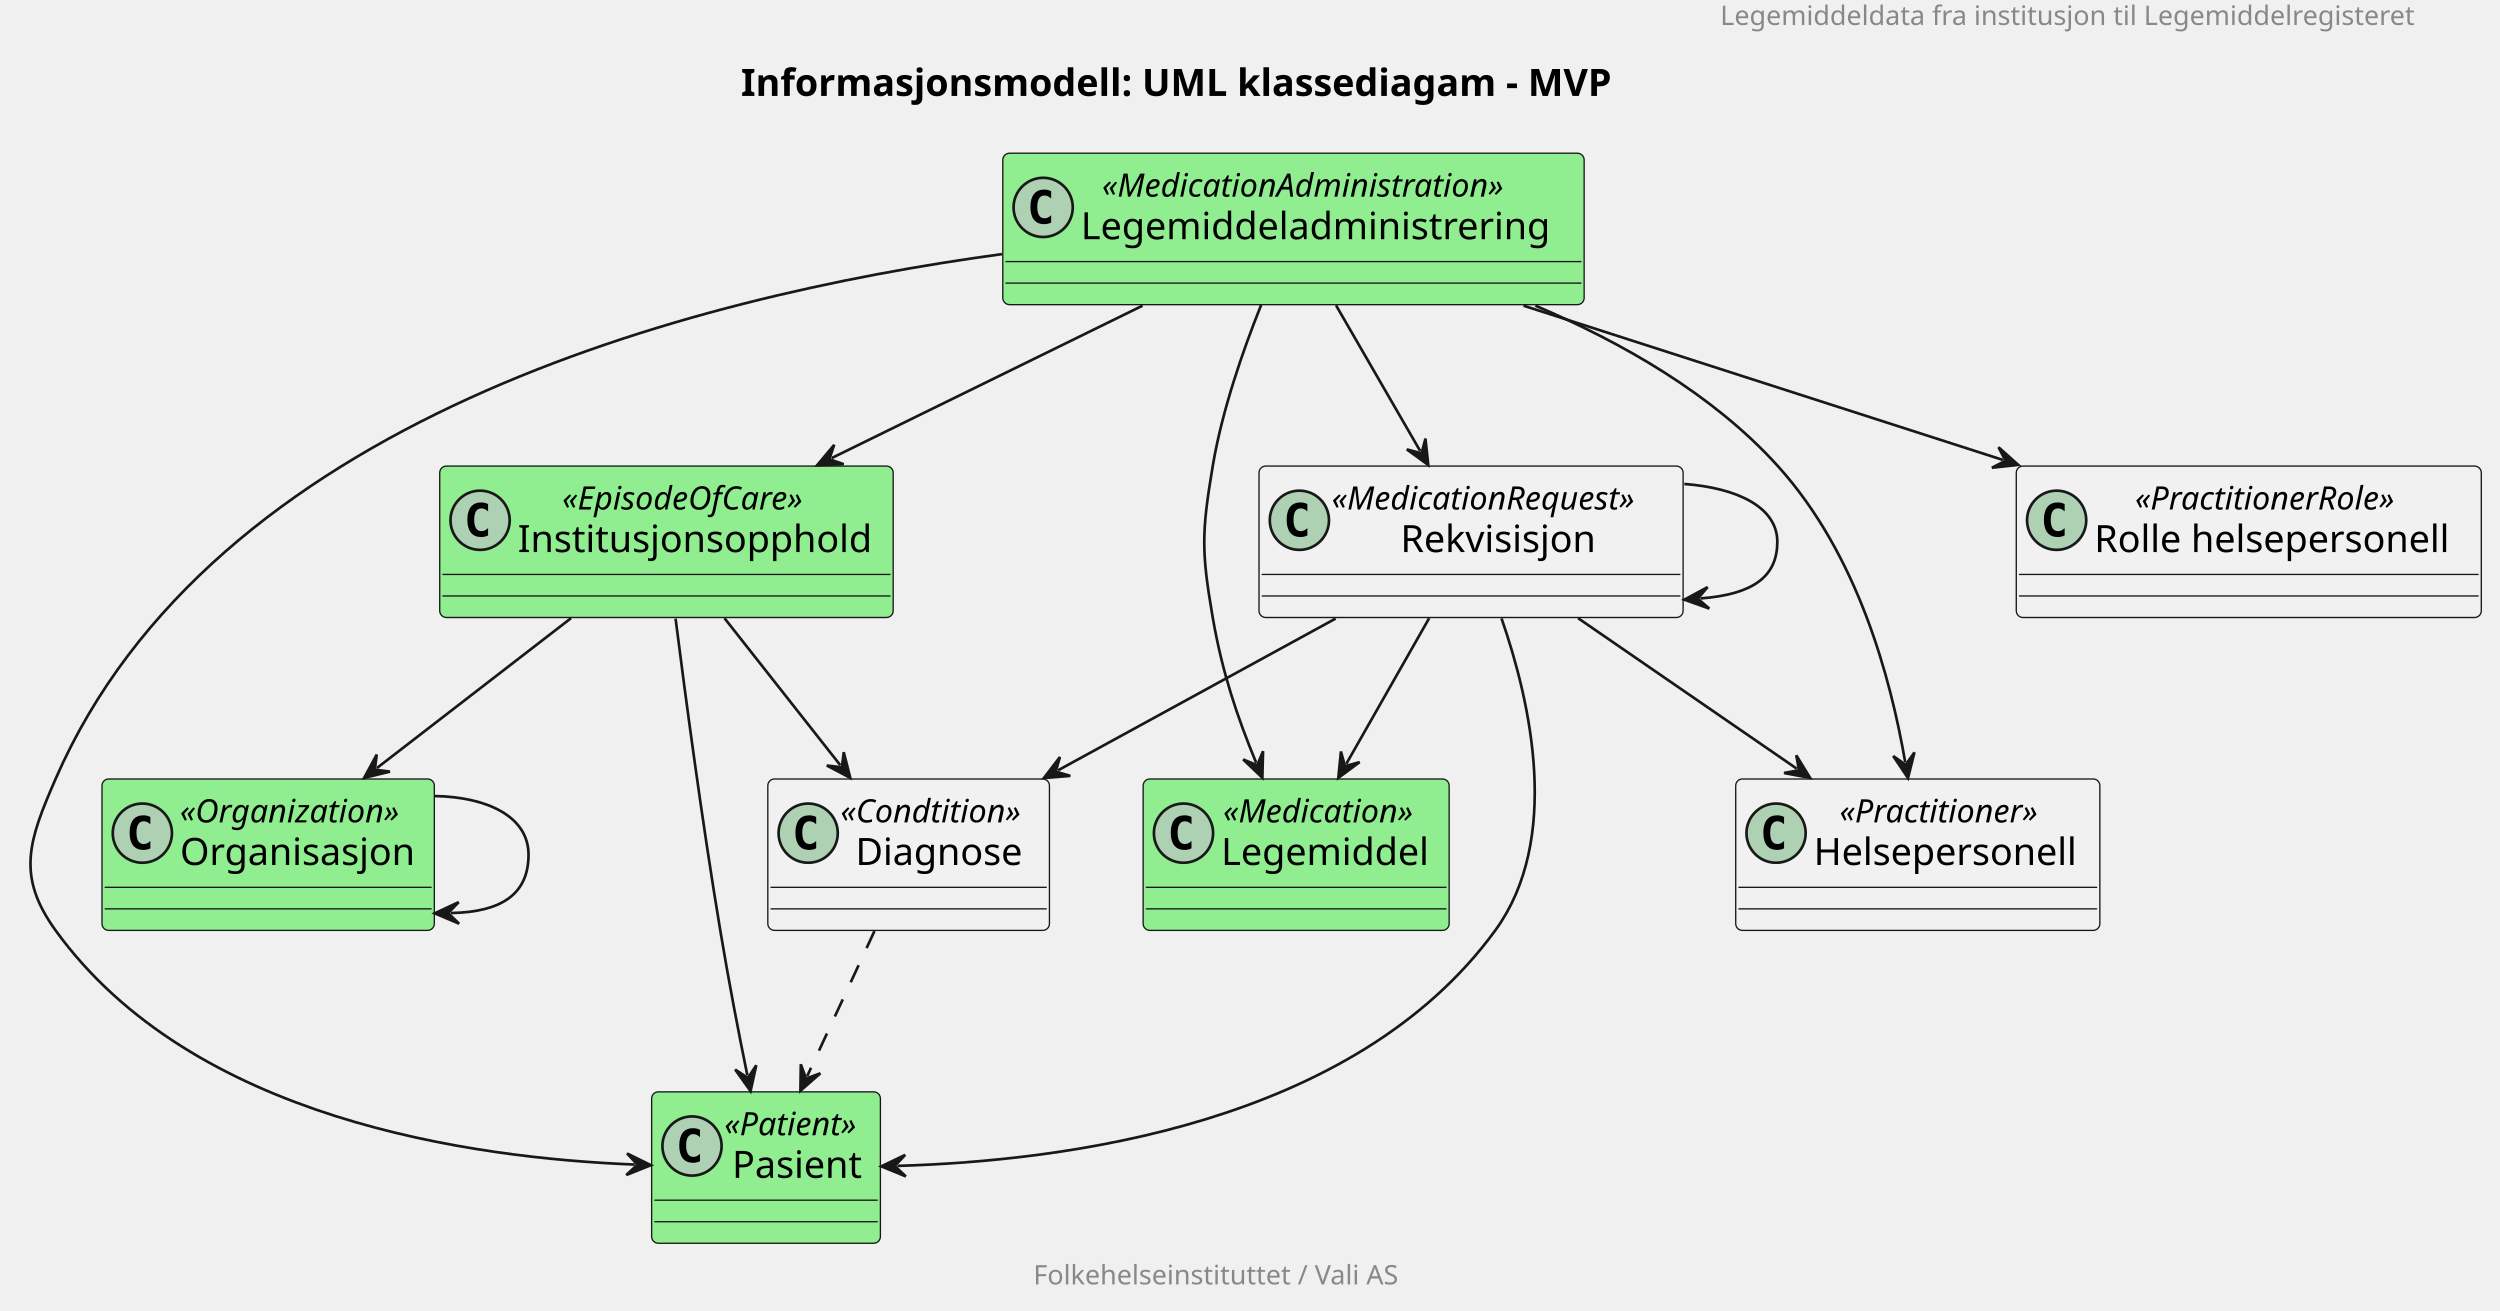
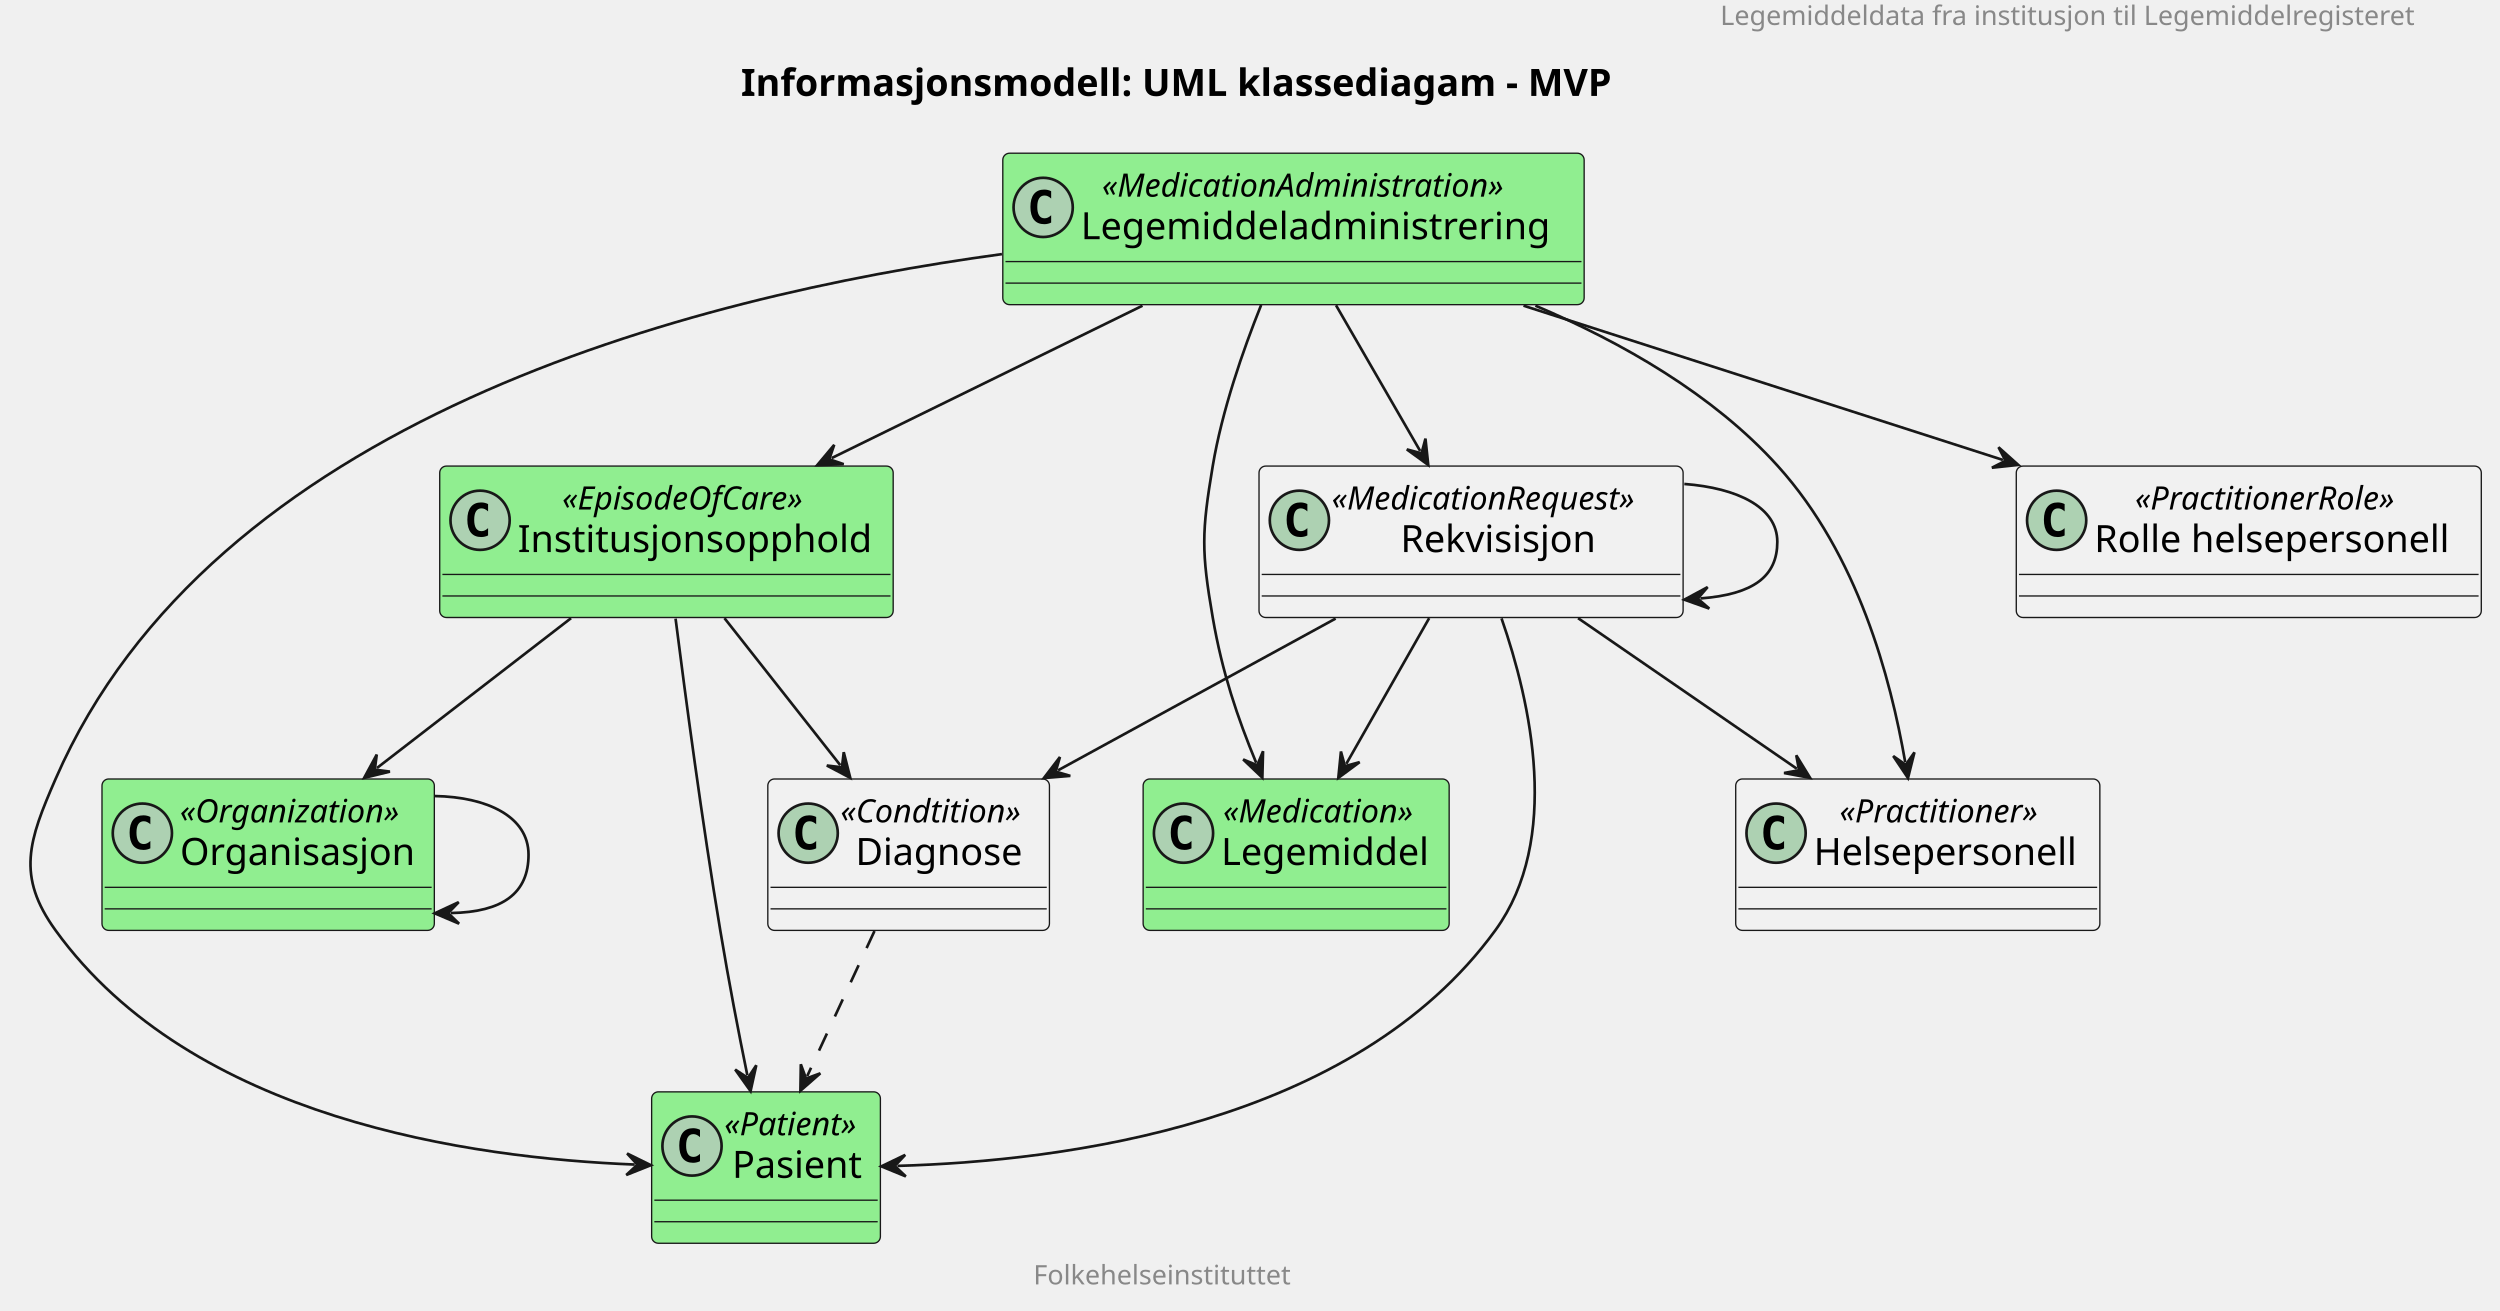
<svg xmlns="http://www.w3.org/2000/svg" contentStyleType="text/css" data-diagram-type="CLASS" height="487px" preserveAspectRatio="none" style="width:929px;height:487px;background:#FFFFFF;" version="1.1" viewBox="0 0 929 487" width="929px" zoomAndPan="magnify">
  <defs />
  <g>
    <text fill="#888888" font-family="sans-serif" font-size="10" lengthAdjust="spacing" textLength="275.801" x="639.249" y="9.282">Legemiddeldata fra institusjon til Legemiddelregisteret</text>
    <text fill="#000000" font-family="sans-serif" font-size="14" font-weight="bold" lengthAdjust="spacing" textLength="364.39" x="275.33" y="35.636">Informasjonsmodell: UML klassediagam - MVP</text>
    <g id="elem_Pasient">
      <rect codeLine="5" fill="#90EE90" height="56.266" id="Pasient" rx="2.5" ry="2.5" style="stroke:#181818;stroke-width:0.5;" width="85.006" x="242.15" y="405.728" />
      <ellipse cx="257.15" cy="425.86" fill="#ADD1B2" rx="11" ry="11" style="stroke:#181818;stroke-width:1;" />
      <path d="M260.119,431.501 Q259.541,431.798 258.9,431.938 Q258.259,432.095 257.556,432.095 Q255.056,432.095 253.728,430.454 Q252.416,428.798 252.416,425.673 Q252.416,422.548 253.728,420.892 Q255.056,419.235 257.556,419.235 Q258.259,419.235 258.9,419.392 Q259.556,419.548 260.119,419.845 L260.119,422.563 Q259.494,421.985 258.9,421.72 Q258.306,421.438 257.681,421.438 Q256.337,421.438 255.65,422.517 Q254.963,423.579 254.963,425.673 Q254.963,427.767 255.65,428.845 Q256.337,429.907 257.681,429.907 Q258.306,429.907 258.9,429.642 Q259.494,429.36 260.119,428.782 L260.119,431.501 Z " fill="#000000" />
      <text fill="#000000" font-family="sans-serif" font-size="12" font-style="italic" lengthAdjust="spacing" textLength="57.006" x="269.15" y="421.866">«Patient»</text>
      <text fill="#000000" font-family="sans-serif" font-size="14" lengthAdjust="spacing" textLength="51.181" x="272.063" y="437.691">Pasient</text>
      <line style="stroke:#181818;stroke-width:0.5;" x1="243.15" x2="326.156" y1="445.993" y2="445.993" />
      <line style="stroke:#181818;stroke-width:0.5;" x1="243.15" x2="326.156" y1="453.993" y2="453.993" />
    </g>
    <g id="elem_Legemiddeladministrering">
      <rect codeLine="8" fill="#90EE90" height="56.266" id="Legemiddeladministrering" rx="2.5" ry="2.5" style="stroke:#181818;stroke-width:0.5;" width="216.03" x="372.64" y="56.938" />
      <ellipse cx="387.64" cy="77.07" fill="#ADD1B2" rx="11" ry="11" style="stroke:#181818;stroke-width:1;" />
      <path d="M390.609,82.711 Q390.031,83.008 389.39,83.148 Q388.749,83.305 388.046,83.305 Q385.546,83.305 384.218,81.664 Q382.906,80.008 382.906,76.883 Q382.906,73.758 384.218,72.102 Q385.546,70.445 388.046,70.445 Q388.749,70.445 389.39,70.602 Q390.046,70.758 390.609,71.055 L390.609,73.773 Q389.984,73.195 389.39,72.93 Q388.796,72.648 388.171,72.648 Q386.827,72.648 386.14,73.727 Q385.452,74.789 385.452,76.883 Q385.452,78.977 386.14,80.055 Q386.827,81.117 388.171,81.117 Q388.796,81.117 389.39,80.852 Q389.984,80.57 390.609,79.992 L390.609,82.711 Z " fill="#000000" />
      <text fill="#000000" font-family="sans-serif" font-size="12" font-style="italic" lengthAdjust="spacing" textLength="168.328" x="409.491" y="73.076">«MedicationAdministration»</text>
      <text fill="#000000" font-family="sans-serif" font-size="14" lengthAdjust="spacing" textLength="184.03" x="401.64" y="88.901">Legemiddeladministrering</text>
      <line style="stroke:#181818;stroke-width:0.5;" x1="373.64" x2="587.67" y1="97.203" y2="97.203" />
      <line style="stroke:#181818;stroke-width:0.5;" x1="373.64" x2="587.67" y1="105.203" y2="105.203" />
    </g>
    <g id="elem_Legemiddel">
      <rect codeLine="18" fill="#90EE90" height="56.266" id="Legemiddel" rx="2.5" ry="2.5" style="stroke:#181818;stroke-width:0.5;" width="113.717" x="424.79" y="289.467" />
      <ellipse cx="439.79" cy="309.6" fill="#ADD1B2" rx="11" ry="11" style="stroke:#181818;stroke-width:1;" />
      <path d="M442.759,315.241 Q442.181,315.538 441.54,315.678 Q440.899,315.835 440.196,315.835 Q437.696,315.835 436.368,314.194 Q435.056,312.538 435.056,309.413 Q435.056,306.288 436.368,304.632 Q437.696,302.975 440.196,302.975 Q440.899,302.975 441.54,303.132 Q442.196,303.288 442.759,303.585 L442.759,306.303 Q442.134,305.725 441.54,305.46 Q440.946,305.178 440.321,305.178 Q438.978,305.178 438.29,306.257 Q437.603,307.319 437.603,309.413 Q437.603,311.507 438.29,312.585 Q438.978,313.647 440.321,313.647 Q440.946,313.647 441.54,313.382 Q442.134,313.1 442.759,312.522 L442.759,315.241 Z " fill="#000000" />
      <text fill="#000000" font-family="sans-serif" font-size="12" font-style="italic" lengthAdjust="spacing" textLength="80.309" x="454.494" y="305.606">«Medication»</text>
      <text fill="#000000" font-family="sans-serif" font-size="14" lengthAdjust="spacing" textLength="81.717" x="453.79" y="321.431">Legemiddel</text>
      <line style="stroke:#181818;stroke-width:0.5;" x1="425.79" x2="537.507" y1="329.733" y2="329.733" />
      <line style="stroke:#181818;stroke-width:0.5;" x1="425.79" x2="537.507" y1="337.733" y2="337.733" />
    </g>
    <g id="elem_Helsepersonell">
      <rect codeLine="21" fill="#F1F1F1" height="56.266" id="Helsepersonell" rx="2.5" ry="2.5" style="stroke:#181818;stroke-width:0.5;" width="135.318" x="644.99" y="289.467" />
      <ellipse cx="659.99" cy="309.6" fill="#ADD1B2" rx="11" ry="11" style="stroke:#181818;stroke-width:1;" />
      <path d="M662.959,315.241 Q662.381,315.538 661.74,315.678 Q661.099,315.835 660.396,315.835 Q657.896,315.835 656.568,314.194 Q655.256,312.538 655.256,309.413 Q655.256,306.288 656.568,304.632 Q657.896,302.975 660.396,302.975 Q661.099,302.975 661.74,303.132 Q662.396,303.288 662.959,303.585 L662.959,306.303 Q662.334,305.725 661.74,305.46 Q661.146,305.178 660.521,305.178 Q659.178,305.178 658.49,306.257 Q657.803,307.319 657.803,309.413 Q657.803,311.507 658.49,312.585 Q659.178,313.647 660.521,313.647 Q661.146,313.647 661.74,313.382 Q662.334,313.1 662.959,312.522 L662.959,315.241 Z " fill="#000000" />
      <text fill="#000000" font-family="sans-serif" font-size="12" font-style="italic" lengthAdjust="spacing" textLength="84.147" x="683.576" y="305.606">«Practitioner»</text>
      <text fill="#000000" font-family="sans-serif" font-size="14" lengthAdjust="spacing" textLength="103.318" x="673.99" y="321.431">Helsepersonell</text>
      <line style="stroke:#181818;stroke-width:0.5;" x1="645.99" x2="779.308" y1="329.733" y2="329.733" />
      <line style="stroke:#181818;stroke-width:0.5;" x1="645.99" x2="779.308" y1="337.733" y2="337.733" />
    </g>
    <g id="elem_Rolle helsepersonell">
      <rect codeLine="49" fill="#F1F1F1" height="56.266" id="Rolle helsepersonell" rx="2.5" ry="2.5" style="stroke:#181818;stroke-width:0.5;" width="172.8" x="749.25" y="173.197" />
      <ellipse cx="764.25" cy="193.33" fill="#ADD1B2" rx="11" ry="11" style="stroke:#181818;stroke-width:1;" />
      <path d="M767.219,198.971 Q766.641,199.268 766,199.408 Q765.359,199.565 764.656,199.565 Q762.156,199.565 760.828,197.924 Q759.516,196.268 759.516,193.143 Q759.516,190.018 760.828,188.362 Q762.156,186.705 764.656,186.705 Q765.359,186.705 766,186.862 Q766.656,187.018 767.219,187.315 L767.219,190.033 Q766.594,189.455 766,189.19 Q765.406,188.908 764.781,188.908 Q763.438,188.908 762.75,189.987 Q762.062,191.049 762.062,193.143 Q762.062,195.237 762.75,196.315 Q763.438,197.377 764.781,197.377 Q765.406,197.377 766,197.112 Q766.594,196.83 767.219,196.252 L767.219,198.971 Z " fill="#000000" />
      <text fill="#000000" font-family="sans-serif" font-size="12" font-style="italic" lengthAdjust="spacing" textLength="110.543" x="793.378" y="189.336">«PractitionerRole»</text>
      <text fill="#000000" font-family="sans-serif" font-size="14" lengthAdjust="spacing" textLength="140.8" x="778.25" y="205.161">Rolle helsepersonell</text>
      <line style="stroke:#181818;stroke-width:0.5;" x1="750.25" x2="921.05" y1="213.463" y2="213.463" />
      <line style="stroke:#181818;stroke-width:0.5;" x1="750.25" x2="921.05" y1="221.463" y2="221.463" />
    </g>
    <g id="elem_Rekvisisjon">
      <rect codeLine="40" fill="#F1F1F1" height="56.266" id="Rekvisisjon" rx="2.5" ry="2.5" style="stroke:#181818;stroke-width:0.5;" width="157.592" x="467.85" y="173.197" />
      <ellipse cx="482.85" cy="193.33" fill="#ADD1B2" rx="11" ry="11" style="stroke:#181818;stroke-width:1;" />
      <path d="M485.819,198.971 Q485.241,199.268 484.6,199.408 Q483.959,199.565 483.256,199.565 Q480.756,199.565 479.428,197.924 Q478.116,196.268 478.116,193.143 Q478.116,190.018 479.428,188.362 Q480.756,186.705 483.256,186.705 Q483.959,186.705 484.6,186.862 Q485.256,187.018 485.819,187.315 L485.819,190.033 Q485.194,189.455 484.6,189.19 Q484.006,188.908 483.381,188.908 Q482.038,188.908 481.35,189.987 Q480.663,191.049 480.663,193.143 Q480.663,195.237 481.35,196.315 Q482.038,197.377 483.381,197.377 Q484.006,197.377 484.6,197.112 Q485.194,196.83 485.819,196.252 L485.819,198.971 Z " fill="#000000" />
      <text fill="#000000" font-family="sans-serif" font-size="12" font-style="italic" lengthAdjust="spacing" textLength="129.592" x="494.85" y="189.336">«MedicationRequest»</text>
      <text fill="#000000" font-family="sans-serif" font-size="14" lengthAdjust="spacing" textLength="78.429" x="520.432" y="205.161">Rekvisisjon</text>
      <line style="stroke:#181818;stroke-width:0.5;" x1="468.85" x2="624.442" y1="213.463" y2="213.463" />
      <line style="stroke:#181818;stroke-width:0.5;" x1="468.85" x2="624.442" y1="221.463" y2="221.463" />
    </g>
    <g id="elem_Institusjonsopphold">
      <rect codeLine="28" fill="#90EE90" height="56.266" id="Institusjonsopphold" rx="2.5" ry="2.5" style="stroke:#181818;stroke-width:0.5;" width="168.507" x="163.4" y="173.197" />
      <ellipse cx="178.4" cy="193.33" fill="#ADD1B2" rx="11" ry="11" style="stroke:#181818;stroke-width:1;" />
      <path d="M181.369,198.971 Q180.791,199.268 180.15,199.408 Q179.509,199.565 178.806,199.565 Q176.306,199.565 174.978,197.924 Q173.666,196.268 173.666,193.143 Q173.666,190.018 174.978,188.362 Q176.306,186.705 178.806,186.705 Q179.509,186.705 180.15,186.862 Q180.806,187.018 181.369,187.315 L181.369,190.033 Q180.744,189.455 180.15,189.19 Q179.556,188.908 178.931,188.908 Q177.588,188.908 176.9,189.987 Q176.213,191.049 176.213,193.143 Q176.213,195.237 176.9,196.315 Q177.588,197.377 178.931,197.377 Q179.556,197.377 180.15,197.112 Q180.744,196.83 181.369,196.252 L181.369,198.971 Z " fill="#000000" />
      <text fill="#000000" font-family="sans-serif" font-size="12" font-style="italic" lengthAdjust="spacing" textLength="103.529" x="208.889" y="189.336">«EpisodeOfCare»</text>
      <text fill="#000000" font-family="sans-serif" font-size="14" lengthAdjust="spacing" textLength="136.507" x="192.4" y="205.161">Institusjonsopphold</text>
      <line style="stroke:#181818;stroke-width:0.5;" x1="164.4" x2="330.907" y1="213.463" y2="213.463" />
      <line style="stroke:#181818;stroke-width:0.5;" x1="164.4" x2="330.907" y1="221.463" y2="221.463" />
    </g>
    <g id="elem_Organisasjon">
      <rect codeLine="23" fill="#90EE90" height="56.266" id="Organisasjon" rx="2.5" ry="2.5" style="stroke:#181818;stroke-width:0.5;" width="123.499" x="37.9" y="289.467" />
      <ellipse cx="52.9" cy="309.6" fill="#ADD1B2" rx="11" ry="11" style="stroke:#181818;stroke-width:1;" />
      <path d="M55.869,315.241 Q55.291,315.538 54.65,315.678 Q54.009,315.835 53.306,315.835 Q50.806,315.835 49.478,314.194 Q48.166,312.538 48.166,309.413 Q48.166,306.288 49.478,304.632 Q50.806,302.975 53.306,302.975 Q54.009,302.975 54.65,303.132 Q55.306,303.288 55.869,303.585 L55.869,306.303 Q55.244,305.725 54.65,305.46 Q54.056,305.178 53.431,305.178 Q52.087,305.178 51.4,306.257 Q50.712,307.319 50.712,309.413 Q50.712,311.507 51.4,312.585 Q52.087,313.647 53.431,313.647 Q54.056,313.647 54.65,313.382 Q55.244,313.1 55.869,312.522 L55.869,315.241 Z " fill="#000000" />
      <text fill="#000000" font-family="sans-serif" font-size="12" font-style="italic" lengthAdjust="spacing" textLength="91.611" x="66.844" y="305.606">«Organization»</text>
      <text fill="#000000" font-family="sans-serif" font-size="14" lengthAdjust="spacing" textLength="91.499" x="66.9" y="321.431">Organisasjon</text>
      <line style="stroke:#181818;stroke-width:0.5;" x1="38.9" x2="160.399" y1="329.733" y2="329.733" />
      <line style="stroke:#181818;stroke-width:0.5;" x1="38.9" x2="160.399" y1="337.733" y2="337.733" />
    </g>
    <g id="elem_Diagnose">
      <rect codeLine="35" fill="#F1F1F1" height="56.266" id="Diagnose" rx="2.5" ry="2.5" style="stroke:#181818;stroke-width:0.5;" width="104.652" x="285.32" y="289.467" />
      <ellipse cx="300.32" cy="309.6" fill="#ADD1B2" rx="11" ry="11" style="stroke:#181818;stroke-width:1;" />
      <path d="M303.289,315.241 Q302.711,315.538 302.07,315.678 Q301.429,315.835 300.726,315.835 Q298.226,315.835 296.898,314.194 Q295.586,312.538 295.586,309.413 Q295.586,306.288 296.898,304.632 Q298.226,302.975 300.726,302.975 Q301.429,302.975 302.07,303.132 Q302.726,303.288 303.289,303.585 L303.289,306.303 Q302.664,305.725 302.07,305.46 Q301.476,305.178 300.851,305.178 Q299.507,305.178 298.82,306.257 Q298.132,307.319 298.132,309.413 Q298.132,311.507 298.82,312.585 Q299.507,313.647 300.851,313.647 Q301.476,313.647 302.07,313.382 Q302.664,313.1 303.289,312.522 L303.289,315.241 Z " fill="#000000" />
      <text fill="#000000" font-family="sans-serif" font-size="12" font-style="italic" lengthAdjust="spacing" textLength="76.652" x="312.32" y="305.606">«Condtition»</text>
      <text fill="#000000" font-family="sans-serif" font-size="14" lengthAdjust="spacing" textLength="65.481" x="317.905" y="321.431">Diagnose</text>
      <line style="stroke:#181818;stroke-width:0.5;" x1="286.32" x2="388.972" y1="329.733" y2="329.733" />
      <line style="stroke:#181818;stroke-width:0.5;" x1="286.32" x2="388.972" y1="337.733" y2="337.733" />
    </g>
    <g id="link_Legemiddeladministrering_Legemiddel">
      <path codeLine="11" d="M468.65,113.317 C461.88,130.197 454.11,152.528 450.65,173.197 C446.52,197.868 446.4,204.827 450.65,229.468 C454.2,250.037 459.848,266.643 466.798,283.453 " fill="#FFFFFF" fill-opacity="0" id="Legemiddeladministrering-to-Legemiddel" style="stroke:#181818;stroke-width:1;" />
      <polygon fill="#181818" points="469.09,288.998,469.348,279.152,467.18,284.377,461.955,282.209,469.09,288.998" style="stroke:#181818;stroke-width:1;" />
    </g>
    <g id="link_Legemiddeladministrering_Pasient">
      <path codeLine="12" d="M372.32,94.427 C255.56,110.297 78.67,156.278 20.65,289.467 C10.66,312.397 6,325.467 20.65,345.728 C71.48,416.038 175.095,430.329 235.875,432.749 " fill="#FFFFFF" fill-opacity="0" id="Legemiddeladministrering-to-Pasient" style="stroke:#181818;stroke-width:1;" />
      <polygon fill="#181818" points="241.87,432.988,233.036,428.633,236.874,432.789,232.718,436.626,241.87,432.988" style="stroke:#181818;stroke-width:1;" />
    </g>
    <g id="link_Legemiddeladministrering_Helsepersonell">
      <path codeLine="13" d="M570.55,113.588 C602.55,127.168 636.58,146.518 660.65,173.197 C690.45,206.238 702.5,251.756 707.98,283.216 " fill="#FFFFFF" fill-opacity="0" id="Legemiddeladministrering-to-Helsepersonell" style="stroke:#181818;stroke-width:1;" />
      <polygon fill="#181818" points="709.01,289.127,711.406,279.575,708.152,284.202,703.525,280.947,709.01,289.127" style="stroke:#181818;stroke-width:1;" />
    </g>
    <g id="link_Legemiddeladministrering_Rolle helsepersonell">
      <path codeLine="14" d="M566.13,113.588 C621.84,131.507 688.538,152.979 744.279,170.919 " fill="#FFFFFF" fill-opacity="0" id="Legemiddeladministrering-to-Rolle helsepersonell" style="stroke:#181818;stroke-width:1;" />
      <polygon fill="#181818" points="749.99,172.757,742.648,166.192,745.23,171.226,740.197,173.808,749.99,172.757" style="stroke:#181818;stroke-width:1;" />
    </g>
    <g id="link_Legemiddeladministrering_Rekvisisjon">
      <path codeLine="15" d="M496.46,113.438 C506.83,131.398 517.349,149.602 527.739,167.592 " fill="#FFFFFF" fill-opacity="0" id="Legemiddeladministrering-to-Rekvisisjon" style="stroke:#181818;stroke-width:1;" />
      <polygon fill="#181818" points="530.74,172.787,529.703,162.993,528.239,168.458,522.775,166.994,530.74,172.787" style="stroke:#181818;stroke-width:1;" />
    </g>
    <g id="link_Legemiddeladministrering_Institusjonsopphold">
      <path codeLine="16" d="M424.55,113.588 C387.92,131.548 345.667,152.266 309.057,170.216 " fill="#FFFFFF" fill-opacity="0" id="Legemiddeladministrering-to-Institusjonsopphold" style="stroke:#181818;stroke-width:1;" />
      <polygon fill="#181818" points="303.67,172.857,313.512,172.487,308.159,170.656,309.99,165.304,303.67,172.857" style="stroke:#181818;stroke-width:1;" />
    </g>
    <g id="link_Organisasjon_Organisasjon">
      <path codeLine="26" d="M161.53,295.808 C181.02,296.147 196.4,303.408 196.4,317.598 C196.4,331.788 187.019,338.956 167.529,339.286 " fill="#FFFFFF" fill-opacity="0" id="Organisasjon-to-Organisasjon" style="stroke:#181818;stroke-width:1;" />
      <polygon fill="#181818" points="161.53,339.387,170.596,343.235,166.529,339.303,170.461,335.236,161.53,339.387" style="stroke:#181818;stroke-width:1;" />
    </g>
    <g id="link_Institusjonsopphold_Pasient">
      <path codeLine="31" d="M251.04,229.887 C254.71,258.808 260.94,305.567 267.65,345.728 C271.01,365.798 274.222,382.458 277.712,399.588 " fill="#FFFFFF" fill-opacity="0" id="Institusjonsopphold-to-Pasient" style="stroke:#181818;stroke-width:1;" />
      <polygon fill="#181818" points="278.91,405.467,281.033,395.85,277.912,400.568,273.194,397.447,278.91,405.467" style="stroke:#181818;stroke-width:1;" />
    </g>
    <g id="link_Institusjonsopphold_Organisasjon">
      <path codeLine="32" d="M212.2,229.708 C188.94,247.657 163.38,267.402 140.07,285.392 " fill="#FFFFFF" fill-opacity="0" id="Institusjonsopphold-to-Organisasjon" style="stroke:#181818;stroke-width:1;" />
      <polygon fill="#181818" points="135.32,289.058,144.889,286.725,139.278,286.003,140.001,280.392,135.32,289.058" style="stroke:#181818;stroke-width:1;" />
    </g>
    <g id="link_Institusjonsopphold_Diagnose">
      <path codeLine="33" d="M269.21,229.708 C283.35,247.657 298.077,266.354 312.247,284.344 " fill="#FFFFFF" fill-opacity="0" id="Institusjonsopphold-to-Diagnose" style="stroke:#181818;stroke-width:1;" />
      <polygon fill="#181818" points="315.96,289.058,313.533,279.512,312.866,285.13,307.249,284.462,315.96,289.058" style="stroke:#181818;stroke-width:1;" />
    </g>
    <g id="link_Diagnose_Pasient">
      <path codeLine="38" d="M324.96,345.967 C316.63,363.928 308.292,381.884 299.952,399.884 " fill="#FFFFFF" fill-opacity="0" id="Diagnose-to-Pasient" style="stroke:#181818;stroke-width:1;stroke-dasharray:7.0,7.0;" />
      <polygon fill="#181818" points="297.43,405.327,304.843,398.843,299.532,400.791,297.584,395.48,297.43,405.327" style="stroke:#181818;stroke-width:1;" />
    </g>
    <g id="link_Rekvisisjon_Diagnose">
      <path codeLine="43" d="M496.32,229.847 C463.47,247.808 426.004,268.288 393.164,286.248 " fill="#FFFFFF" fill-opacity="0" id="Rekvisisjon-to-Diagnose" style="stroke:#181818;stroke-width:1;" />
      <polygon fill="#181818" points="387.9,289.127,397.716,288.318,392.287,286.728,393.877,281.3,387.9,289.127" style="stroke:#181818;stroke-width:1;" />
    </g>
    <g id="link_Rekvisisjon_Legemiddel">
      <path codeLine="44" d="M531.08,229.708 C520.87,247.657 510.516,265.852 500.286,283.842 " fill="#FFFFFF" fill-opacity="0" id="Rekvisisjon-to-Legemiddel" style="stroke:#181818;stroke-width:1;" />
      <polygon fill="#181818" points="497.32,289.058,505.246,283.211,499.792,284.711,498.292,279.257,497.32,289.058" style="stroke:#181818;stroke-width:1;" />
    </g>
    <g id="link_Rekvisisjon_Pasient">
      <path codeLine="45" d="M557.96,229.787 C568.81,260.998 580.26,311.967 555.65,345.728 C503.03,417.918 395.618,431.433 333.488,433.243 " fill="#FFFFFF" fill-opacity="0" id="Rekvisisjon-to-Pasient" style="stroke:#181818;stroke-width:1;" />
      <polygon fill="#181818" points="327.49,433.418,336.603,437.154,332.488,433.272,336.37,429.157,327.49,433.418" style="stroke:#181818;stroke-width:1;" />
    </g>
    <g id="link_Rekvisisjon_Helsepersonell">
      <path codeLine="46" d="M586.41,229.708 C612.5,247.657 641.557,267.666 667.697,285.656 " fill="#FFFFFF" fill-opacity="0" id="Rekvisisjon-to-Helsepersonell" style="stroke:#181818;stroke-width:1;" />
      <polygon fill="#181818" points="672.64,289.058,667.494,280.66,668.521,286.223,662.958,287.25,672.64,289.058" style="stroke:#181818;stroke-width:1;" />
    </g>
    <g id="link_Rekvisisjon_Rekvisisjon">
      <path codeLine="47" d="M625.89,179.838 C645.67,181.338 660.45,188.507 660.45,201.338 C660.45,214.167 651.653,220.871 631.873,222.381 " fill="#FFFFFF" fill-opacity="0" id="Rekvisisjon-to-Rekvisisjon" style="stroke:#181818;stroke-width:1;" />
      <polygon fill="#181818" points="625.89,222.838,635.168,226.141,630.875,222.457,634.559,218.164,625.89,222.838" style="stroke:#181818;stroke-width:1;" />
    </g>
-     <text fill="#888888" font-family="sans-serif" font-size="10" lengthAdjust="spacing" textLength="147.041" x="384.004" y="477.275">Folkehelseinstituttet / Vali AS</text>
+     <text fill="#888888" font-family="sans-serif" font-size="10" lengthAdjust="spacing" textLength="147.041" x="384.004" y="477.275">Folkehelseinstituttet</text>
  </g>
</svg>
